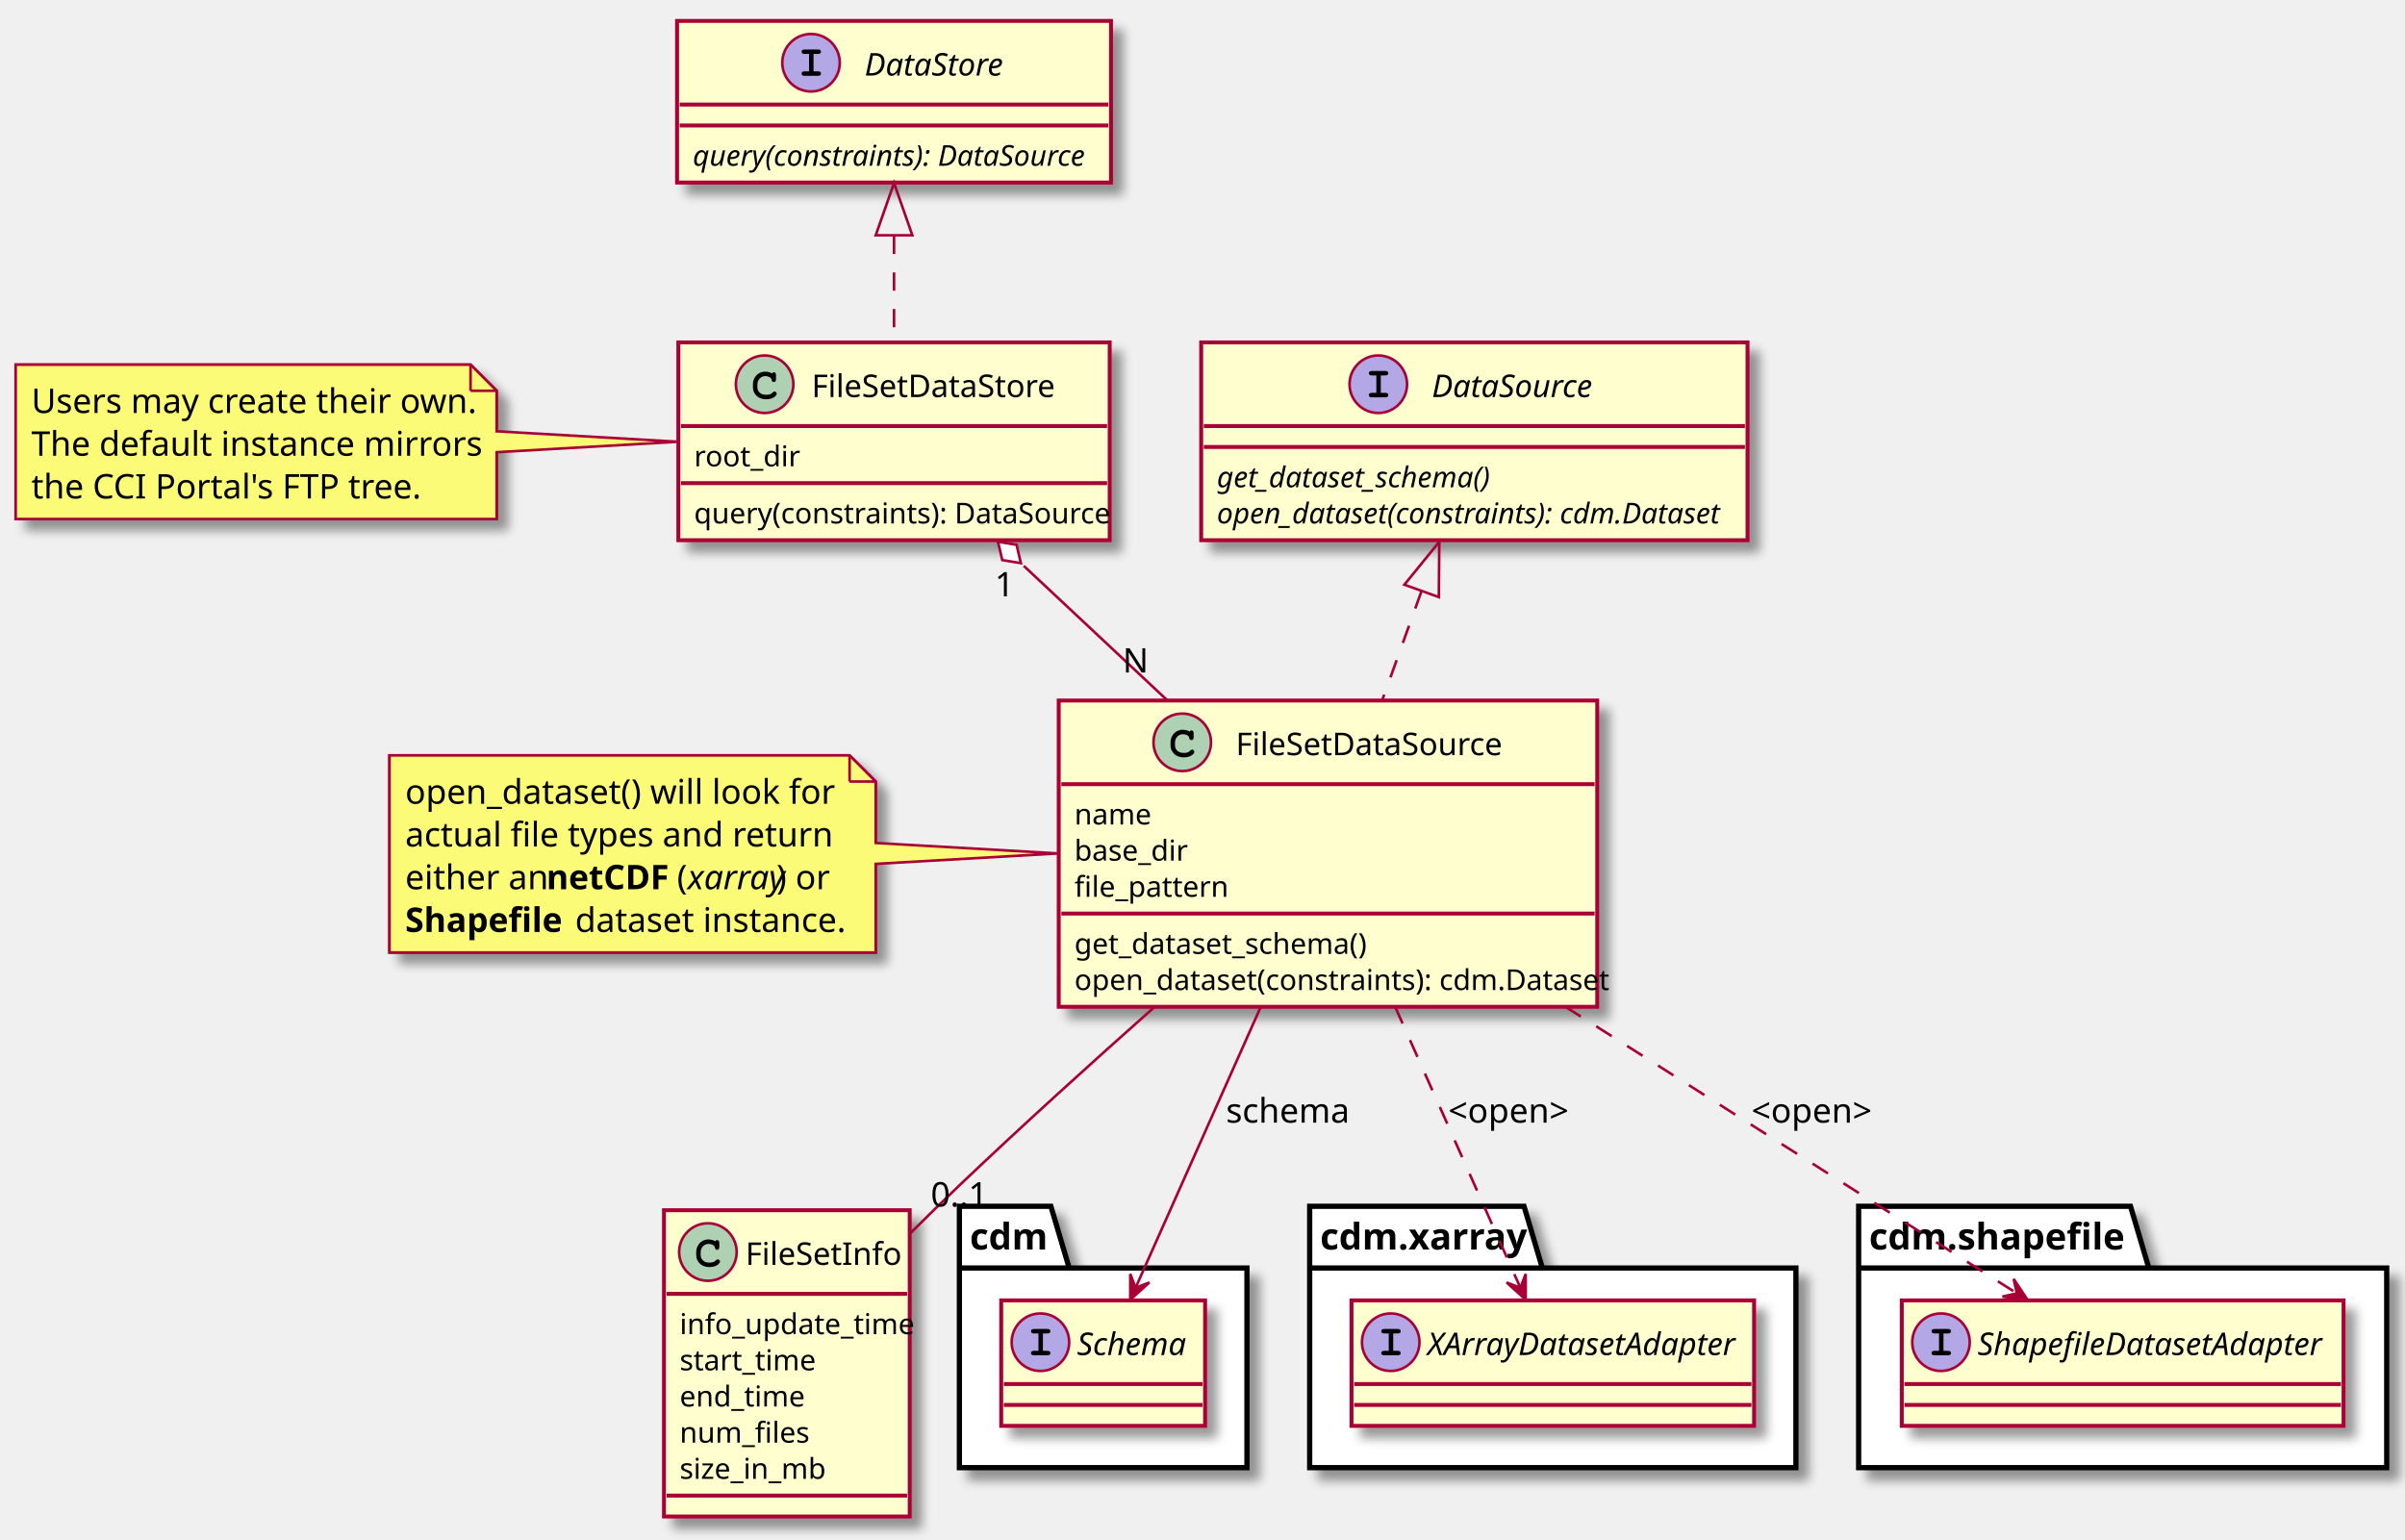
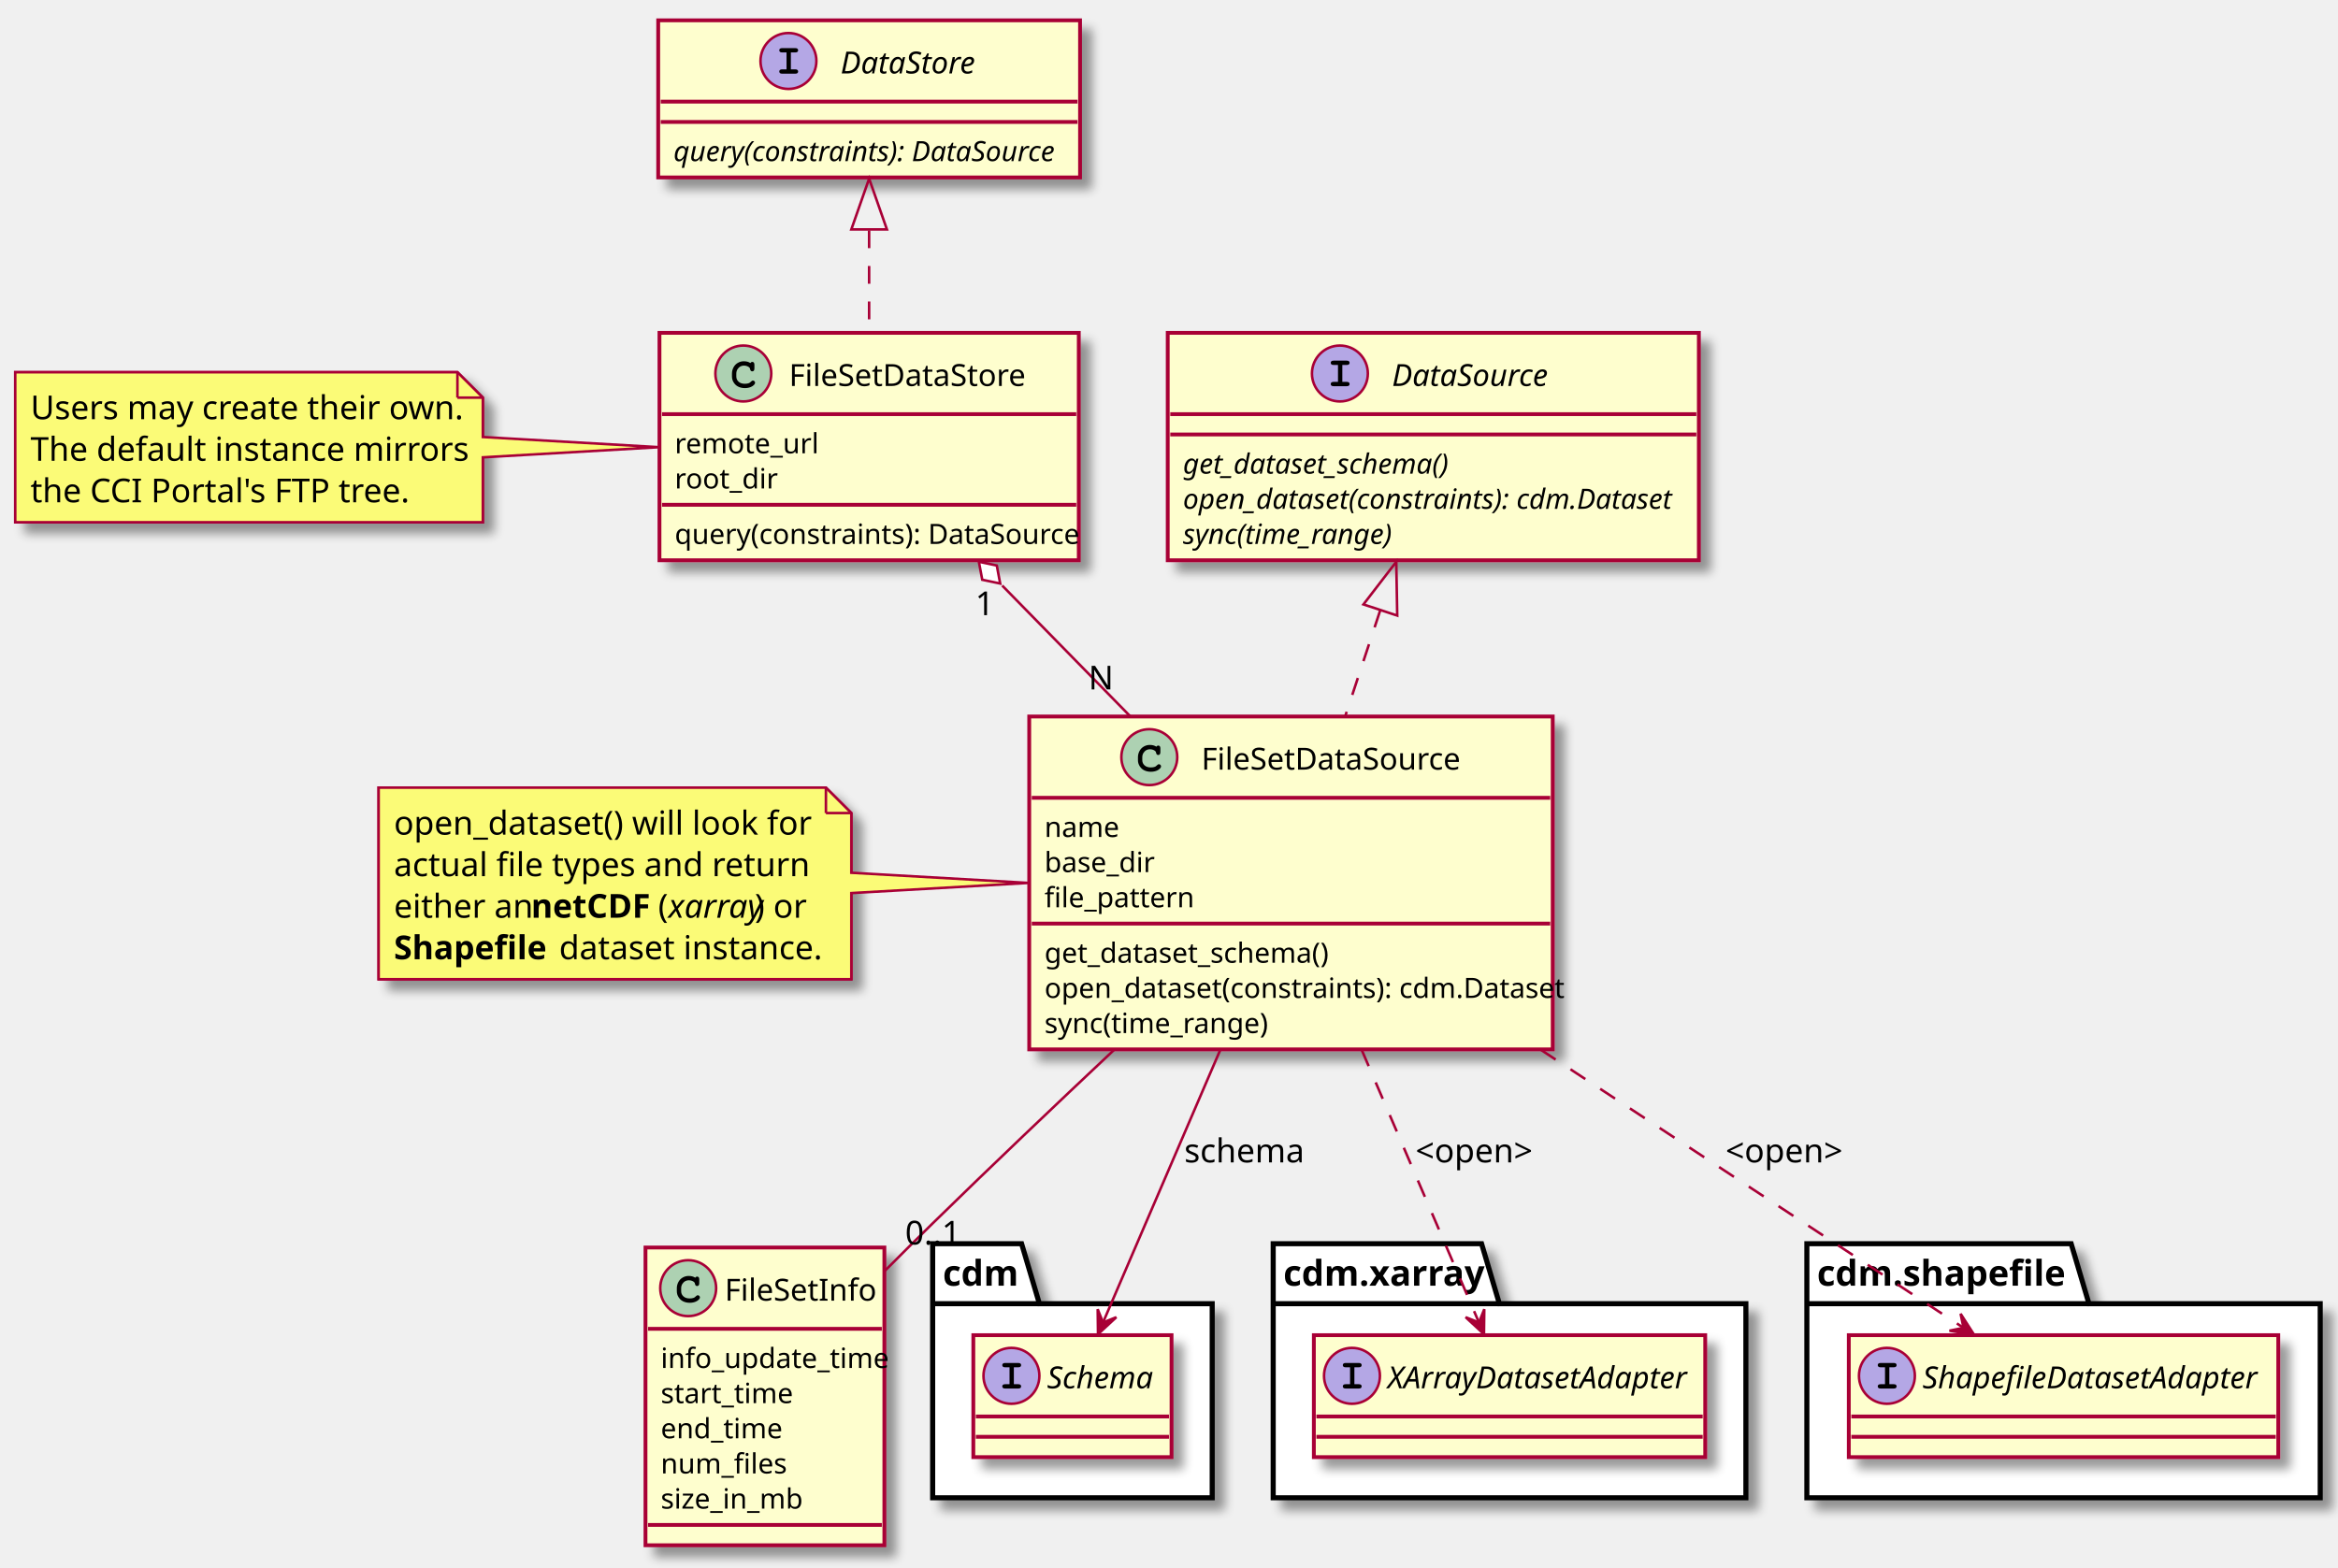
- <svg xmlns="http://www.w3.org/2000/svg" height="589px" style="width:920px;height:589px;" version="1.1" viewBox="0 0 920 589" width="920px">
+ <svg xmlns="http://www.w3.org/2000/svg" height="617px" style="width:920px;height:617px;" version="1.1" viewBox="0 0 920 617" width="920px">
  <defs>
    <filter height="300%" id="f1" width="300%" x="-1" y="-1">
      <feGaussianBlur result="blurOut" stdDeviation="2.0" />
      <feColorMatrix in="blurOut" result="blurOut2" type="matrix" values="0 0 0 0 0 0 0 0 0 0 0 0 0 0 0 0 0 0 .4 0" />
      <feOffset dx="4.0" dy="4.0" in="blurOut2" result="blurOut3" />
      <feBlend in="SourceGraphic" in2="blurOut3" mode="normal" />
    </filter>
  </defs>
  <g>
-     <polygon fill="#FFFFFF" filter="url(#f1)" points="367,461.5,402,461.5,409,485.109,477,485.109,477,561.5,367,561.5,367,461.5" style="stroke: #000000; stroke-width: 2.0;" />
-     <line style="stroke: #000000; stroke-width: 2.0;" x1="367" x2="409" y1="485.109" y2="485.109" />
-     <text fill="#000000" font-family="sans-serif" font-size="14" font-weight="bold" lengthAdjust="spacingAndGlyphs" textLength="29" x="371" y="478.033">cdm</text>
-     <polygon fill="#FFFFFF" filter="url(#f1)" points="501,461.5,583,461.5,590,485.109,687,485.109,687,561.5,501,561.5,501,461.5" style="stroke: #000000; stroke-width: 2.0;" />
-     <line style="stroke: #000000; stroke-width: 2.0;" x1="501" x2="590" y1="485.109" y2="485.109" />
-     <text fill="#000000" font-family="sans-serif" font-size="14" font-weight="bold" lengthAdjust="spacingAndGlyphs" textLength="76" x="505" y="478.033">cdm.xarray</text>
-     <polygon fill="#FFFFFF" filter="url(#f1)" points="711,461.5,815,461.5,822,485.109,913,485.109,913,561.5,711,561.5,711,461.5" style="stroke: #000000; stroke-width: 2.0;" />
-     <line style="stroke: #000000; stroke-width: 2.0;" x1="711" x2="822" y1="485.109" y2="485.109" />
-     <text fill="#000000" font-family="sans-serif" font-size="14" font-weight="bold" lengthAdjust="spacingAndGlyphs" textLength="98" x="715" y="478.033">cdm.shapefile</text>
-     <rect fill="#FEFECE" filter="url(#f1)" height="48" style="stroke: #A80036; stroke-width: 1.5;" width="78" x="383" y="497.5" />
-     <ellipse cx="398" cy="513.5" fill="#B4A7E5" rx="11" ry="11" style="stroke: #A80036; stroke-width: 1.0;" />
-     <path d="M398.953,510.141 L398.953,516.797 L400.672,516.797 Q401.281,516.797 401.547,517.031 Q401.812,517.266 401.812,517.656 Q401.812,518.031 401.547,518.266 Q401.281,518.5 400.672,518.5 L395.531,518.5 Q394.922,518.5 394.656,518.266 Q394.391,518.031 394.391,517.641 Q394.391,517.266 394.656,517.031 Q394.922,516.797 395.531,516.797 L397.25,516.797 L397.25,510.141 L395.531,510.141 Q394.922,510.141 394.656,509.906 Q394.391,509.672 394.391,509.281 Q394.391,508.906 394.656,508.672 Q394.922,508.438 395.531,508.438 L400.672,508.438 Q401.281,508.438 401.547,508.672 Q401.812,508.906 401.812,509.281 Q401.812,509.672 401.547,509.906 Q401.281,510.141 400.672,510.141 L398.953,510.141 Z " />
-     <text fill="#000000" font-family="sans-serif" font-size="12" font-style="italic" lengthAdjust="spacingAndGlyphs" textLength="46" x="412" y="518.41">Schema</text>
-     <line style="stroke: #A80036; stroke-width: 1.5;" x1="384" x2="460" y1="529.5" y2="529.5" />
-     <line style="stroke: #A80036; stroke-width: 1.5;" x1="384" x2="460" y1="537.5" y2="537.5" />
-     <rect fill="#FEFECE" filter="url(#f1)" height="48" style="stroke: #A80036; stroke-width: 1.5;" width="154" x="517" y="497.5" />
-     <ellipse cx="532" cy="513.5" fill="#B4A7E5" rx="11" ry="11" style="stroke: #A80036; stroke-width: 1.0;" />
-     <path d="M532.953,510.141 L532.953,516.797 L534.672,516.797 Q535.281,516.797 535.547,517.031 Q535.812,517.266 535.812,517.656 Q535.812,518.031 535.547,518.266 Q535.281,518.5 534.672,518.5 L529.531,518.5 Q528.922,518.5 528.656,518.266 Q528.391,518.031 528.391,517.641 Q528.391,517.266 528.656,517.031 Q528.922,516.797 529.531,516.797 L531.25,516.797 L531.25,510.141 L529.531,510.141 Q528.922,510.141 528.656,509.906 Q528.391,509.672 528.391,509.281 Q528.391,508.906 528.656,508.672 Q528.922,508.438 529.531,508.438 L534.672,508.438 Q535.281,508.438 535.547,508.672 Q535.812,508.906 535.812,509.281 Q535.812,509.672 535.547,509.906 Q535.281,510.141 534.672,510.141 L532.953,510.141 Z " />
-     <text fill="#000000" font-family="sans-serif" font-size="12" font-style="italic" lengthAdjust="spacingAndGlyphs" textLength="122" x="546" y="518.41">XArrayDatasetAdapter</text>
-     <line style="stroke: #A80036; stroke-width: 1.5;" x1="518" x2="670" y1="529.5" y2="529.5" />
-     <line style="stroke: #A80036; stroke-width: 1.5;" x1="518" x2="670" y1="537.5" y2="537.5" />
-     <rect fill="#FEFECE" filter="url(#f1)" height="48" style="stroke: #A80036; stroke-width: 1.5;" width="169" x="727.5" y="497.5" />
-     <ellipse cx="742.5" cy="513.5" fill="#B4A7E5" rx="11" ry="11" style="stroke: #A80036; stroke-width: 1.0;" />
-     <path d="M743.453,510.141 L743.453,516.797 L745.172,516.797 Q745.781,516.797 746.047,517.031 Q746.312,517.266 746.312,517.656 Q746.312,518.031 746.047,518.266 Q745.781,518.5 745.172,518.5 L740.031,518.5 Q739.422,518.5 739.156,518.266 Q738.891,518.031 738.891,517.641 Q738.891,517.266 739.156,517.031 Q739.422,516.797 740.031,516.797 L741.75,516.797 L741.75,510.141 L740.031,510.141 Q739.422,510.141 739.156,509.906 Q738.891,509.672 738.891,509.281 Q738.891,508.906 739.156,508.672 Q739.422,508.438 740.031,508.438 L745.172,508.438 Q745.781,508.438 746.047,508.672 Q746.312,508.906 746.312,509.281 Q746.312,509.672 746.047,509.906 Q745.781,510.141 745.172,510.141 L743.453,510.141 Z " />
-     <text fill="#000000" font-family="sans-serif" font-size="12" font-style="italic" lengthAdjust="spacingAndGlyphs" textLength="137" x="756.5" y="518.41">ShapefileDatasetAdapter</text>
-     <line style="stroke: #A80036; stroke-width: 1.5;" x1="728.5" x2="895.5" y1="529.5" y2="529.5" />
-     <line style="stroke: #A80036; stroke-width: 1.5;" x1="728.5" x2="895.5" y1="537.5" y2="537.5" />
+     <polygon fill="#FFFFFF" filter="url(#f1)" points="367,489.5,402,489.5,409,513.109,477,513.109,477,589.5,367,589.5,367,489.5" style="stroke: #000000; stroke-width: 2.0;" />
+     <line style="stroke: #000000; stroke-width: 2.0;" x1="367" x2="409" y1="513.109" y2="513.109" />
+     <text fill="#000000" font-family="sans-serif" font-size="14" font-weight="bold" lengthAdjust="spacingAndGlyphs" textLength="29" x="371" y="506.033">cdm</text>
+     <polygon fill="#FFFFFF" filter="url(#f1)" points="501,489.5,583,489.5,590,513.109,687,513.109,687,589.5,501,589.5,501,489.5" style="stroke: #000000; stroke-width: 2.0;" />
+     <line style="stroke: #000000; stroke-width: 2.0;" x1="501" x2="590" y1="513.109" y2="513.109" />
+     <text fill="#000000" font-family="sans-serif" font-size="14" font-weight="bold" lengthAdjust="spacingAndGlyphs" textLength="76" x="505" y="506.033">cdm.xarray</text>
+     <polygon fill="#FFFFFF" filter="url(#f1)" points="711,489.5,815,489.5,822,513.109,913,513.109,913,589.5,711,589.5,711,489.5" style="stroke: #000000; stroke-width: 2.0;" />
+     <line style="stroke: #000000; stroke-width: 2.0;" x1="711" x2="822" y1="513.109" y2="513.109" />
+     <text fill="#000000" font-family="sans-serif" font-size="14" font-weight="bold" lengthAdjust="spacingAndGlyphs" textLength="98" x="715" y="506.033">cdm.shapefile</text>
+     <rect fill="#FEFECE" filter="url(#f1)" height="48" style="stroke: #A80036; stroke-width: 1.5;" width="78" x="383" y="525.5" />
+     <ellipse cx="398" cy="541.5" fill="#B4A7E5" rx="11" ry="11" style="stroke: #A80036; stroke-width: 1.0;" />
+     <path d="M398.953,538.141 L398.953,544.797 L400.672,544.797 Q401.281,544.797 401.547,545.031 Q401.812,545.266 401.812,545.656 Q401.812,546.031 401.547,546.266 Q401.281,546.5 400.672,546.5 L395.531,546.5 Q394.922,546.5 394.656,546.266 Q394.391,546.031 394.391,545.641 Q394.391,545.266 394.656,545.031 Q394.922,544.797 395.531,544.797 L397.25,544.797 L397.25,538.141 L395.531,538.141 Q394.922,538.141 394.656,537.906 Q394.391,537.672 394.391,537.281 Q394.391,536.906 394.656,536.672 Q394.922,536.438 395.531,536.438 L400.672,536.438 Q401.281,536.438 401.547,536.672 Q401.812,536.906 401.812,537.281 Q401.812,537.672 401.547,537.906 Q401.281,538.141 400.672,538.141 L398.953,538.141 Z " />
+     <text fill="#000000" font-family="sans-serif" font-size="12" font-style="italic" lengthAdjust="spacingAndGlyphs" textLength="46" x="412" y="546.41">Schema</text>
+     <line style="stroke: #A80036; stroke-width: 1.5;" x1="384" x2="460" y1="557.5" y2="557.5" />
+     <line style="stroke: #A80036; stroke-width: 1.5;" x1="384" x2="460" y1="565.5" y2="565.5" />
+     <rect fill="#FEFECE" filter="url(#f1)" height="48" style="stroke: #A80036; stroke-width: 1.5;" width="154" x="517" y="525.5" />
+     <ellipse cx="532" cy="541.5" fill="#B4A7E5" rx="11" ry="11" style="stroke: #A80036; stroke-width: 1.0;" />
+     <path d="M532.953,538.141 L532.953,544.797 L534.672,544.797 Q535.281,544.797 535.547,545.031 Q535.812,545.266 535.812,545.656 Q535.812,546.031 535.547,546.266 Q535.281,546.5 534.672,546.5 L529.531,546.5 Q528.922,546.5 528.656,546.266 Q528.391,546.031 528.391,545.641 Q528.391,545.266 528.656,545.031 Q528.922,544.797 529.531,544.797 L531.25,544.797 L531.25,538.141 L529.531,538.141 Q528.922,538.141 528.656,537.906 Q528.391,537.672 528.391,537.281 Q528.391,536.906 528.656,536.672 Q528.922,536.438 529.531,536.438 L534.672,536.438 Q535.281,536.438 535.547,536.672 Q535.812,536.906 535.812,537.281 Q535.812,537.672 535.547,537.906 Q535.281,538.141 534.672,538.141 L532.953,538.141 Z " />
+     <text fill="#000000" font-family="sans-serif" font-size="12" font-style="italic" lengthAdjust="spacingAndGlyphs" textLength="122" x="546" y="546.41">XArrayDatasetAdapter</text>
+     <line style="stroke: #A80036; stroke-width: 1.5;" x1="518" x2="670" y1="557.5" y2="557.5" />
+     <line style="stroke: #A80036; stroke-width: 1.5;" x1="518" x2="670" y1="565.5" y2="565.5" />
+     <rect fill="#FEFECE" filter="url(#f1)" height="48" style="stroke: #A80036; stroke-width: 1.5;" width="169" x="727.5" y="525.5" />
+     <ellipse cx="742.5" cy="541.5" fill="#B4A7E5" rx="11" ry="11" style="stroke: #A80036; stroke-width: 1.0;" />
+     <path d="M743.453,538.141 L743.453,544.797 L745.172,544.797 Q745.781,544.797 746.047,545.031 Q746.312,545.266 746.312,545.656 Q746.312,546.031 746.047,546.266 Q745.781,546.5 745.172,546.5 L740.031,546.5 Q739.422,546.5 739.156,546.266 Q738.891,546.031 738.891,545.641 Q738.891,545.266 739.156,545.031 Q739.422,544.797 740.031,544.797 L741.75,544.797 L741.75,538.141 L740.031,538.141 Q739.422,538.141 739.156,537.906 Q738.891,537.672 738.891,537.281 Q738.891,536.906 739.156,536.672 Q739.422,536.438 740.031,536.438 L745.172,536.438 Q745.781,536.438 746.047,536.672 Q746.312,536.906 746.312,537.281 Q746.312,537.672 746.047,537.906 Q745.781,538.141 745.172,538.141 L743.453,538.141 Z " />
+     <text fill="#000000" font-family="sans-serif" font-size="12" font-style="italic" lengthAdjust="spacingAndGlyphs" textLength="137" x="756.5" y="546.41">ShapefileDatasetAdapter</text>
+     <line style="stroke: #A80036; stroke-width: 1.5;" x1="728.5" x2="895.5" y1="557.5" y2="557.5" />
+     <line style="stroke: #A80036; stroke-width: 1.5;" x1="728.5" x2="895.5" y1="565.5" y2="565.5" />
    <rect fill="#FEFECE" filter="url(#f1)" height="61.836" style="stroke: #A80036; stroke-width: 1.5;" width="166" x="259" y="8" />
    <ellipse cx="310.25" cy="24" fill="#B4A7E5" rx="11" ry="11" style="stroke: #A80036; stroke-width: 1.0;" />
    <path d="M311.203,20.641 L311.203,27.297 L312.922,27.297 Q313.531,27.297 313.797,27.531 Q314.062,27.766 314.062,28.156 Q314.062,28.531 313.797,28.766 Q313.531,29 312.922,29 L307.781,29 Q307.172,29 306.906,28.766 Q306.641,28.531 306.641,28.141 Q306.641,27.766 306.906,27.531 Q307.172,27.297 307.781,27.297 L309.5,27.297 L309.5,20.641 L307.781,20.641 Q307.172,20.641 306.906,20.406 Q306.641,20.172 306.641,19.781 Q306.641,19.406 306.906,19.172 Q307.172,18.938 307.781,18.938 L312.922,18.938 Q313.531,18.938 313.797,19.172 Q314.062,19.406 314.062,19.781 Q314.062,20.172 313.797,20.406 Q313.531,20.641 312.922,20.641 L311.203,20.641 Z " />
    <text fill="#000000" font-family="sans-serif" font-size="12" font-style="italic" lengthAdjust="spacingAndGlyphs" textLength="55" x="330.75" y="28.91">DataStore</text>
    <line style="stroke: #A80036; stroke-width: 1.5;" x1="260" x2="424" y1="40" y2="40" />
    <line style="stroke: #A80036; stroke-width: 1.5;" x1="260" x2="424" y1="48" y2="48" />
    <text fill="#000000" font-family="sans-serif" font-size="11" font-style="italic" lengthAdjust="spacingAndGlyphs" textLength="154" x="265" y="63.419">query(constraints): DataSource</text>
-     <rect fill="#FEFECE" filter="url(#f1)" height="75.672" style="stroke: #A80036; stroke-width: 1.5;" width="209" x="459.5" y="131" />
+     <rect fill="#FEFECE" filter="url(#f1)" height="89.508" style="stroke: #A80036; stroke-width: 1.5;" width="209" x="459.5" y="131" />
    <ellipse cx="527.25" cy="147" fill="#B4A7E5" rx="11" ry="11" style="stroke: #A80036; stroke-width: 1.0;" />
    <path d="M528.203,143.641 L528.203,150.297 L529.922,150.297 Q530.531,150.297 530.797,150.531 Q531.062,150.766 531.062,151.156 Q531.062,151.531 530.797,151.766 Q530.531,152 529.922,152 L524.781,152 Q524.172,152 523.906,151.766 Q523.641,151.531 523.641,151.141 Q523.641,150.766 523.906,150.531 Q524.172,150.297 524.781,150.297 L526.5,150.297 L526.5,143.641 L524.781,143.641 Q524.172,143.641 523.906,143.406 Q523.641,143.172 523.641,142.781 Q523.641,142.406 523.906,142.172 Q524.172,141.938 524.781,141.938 L529.922,141.938 Q530.531,141.938 530.797,142.172 Q531.062,142.406 531.062,142.781 Q531.062,143.172 530.797,143.406 Q530.531,143.641 529.922,143.641 L528.203,143.641 Z " />
    <text fill="#000000" font-family="sans-serif" font-size="12" font-style="italic" lengthAdjust="spacingAndGlyphs" textLength="65" x="547.75" y="151.91">DataSource</text>
    <line style="stroke: #A80036; stroke-width: 1.5;" x1="460.5" x2="667.5" y1="163" y2="163" />
    <line style="stroke: #A80036; stroke-width: 1.5;" x1="460.5" x2="667.5" y1="171" y2="171" />
    <text fill="#000000" font-family="sans-serif" font-size="11" font-style="italic" lengthAdjust="spacingAndGlyphs" textLength="110" x="465.5" y="186.419">get_dataset_schema()</text>
    <text fill="#000000" font-family="sans-serif" font-size="11" font-style="italic" lengthAdjust="spacingAndGlyphs" textLength="197" x="465.5" y="200.255">open_dataset(constraints): cdm.Dataset</text>
-     <rect fill="#FEFECE" filter="url(#f1)" height="75.672" style="stroke: #A80036; stroke-width: 1.5;" width="165" x="259.5" y="131" />
+     <text fill="#000000" font-family="sans-serif" font-size="11" font-style="italic" lengthAdjust="spacingAndGlyphs" textLength="86" x="465.5" y="214.091">sync(time_range)</text>
+     <rect fill="#FEFECE" filter="url(#f1)" height="89.508" style="stroke: #A80036; stroke-width: 1.5;" width="165" x="259.5" y="131" />
    <ellipse cx="292.5" cy="147" fill="#ADD1B2" rx="11" ry="11" style="stroke: #A80036; stroke-width: 1.0;" />
    <path d="M295.266,142.875 Q295.422,142.656 295.609,142.547 Q295.797,142.438 296.016,142.438 Q296.391,142.438 296.625,142.695 Q296.859,142.953 296.859,143.562 L296.859,145.016 Q296.859,145.625 296.625,145.891 Q296.391,146.156 296.016,146.156 Q295.672,146.156 295.469,145.953 Q295.266,145.766 295.156,145.25 Q295.109,144.891 294.922,144.703 Q294.594,144.328 293.984,144.109 Q293.375,143.891 292.75,143.891 Q291.984,143.891 291.352,144.219 Q290.719,144.547 290.227,145.297 Q289.734,146.047 289.734,147.078 L289.734,148.172 Q289.734,149.406 290.625,150.227 Q291.516,151.047 293.109,151.047 Q294.047,151.047 294.703,150.797 Q295.094,150.641 295.516,150.203 Q295.781,149.938 295.93,149.859 Q296.078,149.781 296.281,149.781 Q296.609,149.781 296.867,150.039 Q297.125,150.297 297.125,150.641 Q297.125,150.984 296.781,151.391 Q296.281,151.969 295.484,152.297 Q294.406,152.75 293.109,152.75 Q291.594,152.75 290.391,152.125 Q289.406,151.625 288.719,150.555 Q288.031,149.484 288.031,148.203 L288.031,147.047 Q288.031,145.719 288.648,144.57 Q289.266,143.422 290.359,142.805 Q291.453,142.188 292.688,142.188 Q293.422,142.188 294.07,142.352 Q294.719,142.516 295.266,142.875 Z " />
    <text fill="#000000" font-family="sans-serif" font-size="12" lengthAdjust="spacingAndGlyphs" textLength="93" x="310.5" y="151.91">FileSetDataStore</text>
    <line style="stroke: #A80036; stroke-width: 1.5;" x1="260.5" x2="423.5" y1="163" y2="163" />
-     <text fill="#000000" font-family="sans-serif" font-size="11" lengthAdjust="spacingAndGlyphs" textLength="37" x="265.5" y="178.419">root_dir</text>
-     <line style="stroke: #A80036; stroke-width: 1.5;" x1="260.5" x2="423.5" y1="184.836" y2="184.836" />
-     <text fill="#000000" font-family="sans-serif" font-size="11" lengthAdjust="spacingAndGlyphs" textLength="153" x="265.5" y="200.255">query(constraints): DataSource</text>
-     <rect fill="#FEFECE" filter="url(#f1)" height="117.18" style="stroke: #A80036; stroke-width: 1.5;" width="206" x="405" y="268" />
-     <ellipse cx="452.25" cy="284" fill="#ADD1B2" rx="11" ry="11" style="stroke: #A80036; stroke-width: 1.0;" />
-     <path d="M455.016,279.875 Q455.172,279.656 455.359,279.547 Q455.547,279.438 455.766,279.438 Q456.141,279.438 456.375,279.695 Q456.609,279.953 456.609,280.562 L456.609,282.016 Q456.609,282.625 456.375,282.891 Q456.141,283.156 455.766,283.156 Q455.422,283.156 455.219,282.953 Q455.016,282.766 454.906,282.25 Q454.859,281.891 454.672,281.703 Q454.344,281.328 453.734,281.109 Q453.125,280.891 452.5,280.891 Q451.734,280.891 451.102,281.219 Q450.469,281.547 449.977,282.297 Q449.484,283.047 449.484,284.078 L449.484,285.172 Q449.484,286.406 450.375,287.227 Q451.266,288.047 452.859,288.047 Q453.797,288.047 454.453,287.797 Q454.844,287.641 455.266,287.203 Q455.531,286.938 455.68,286.859 Q455.828,286.781 456.031,286.781 Q456.359,286.781 456.617,287.039 Q456.875,287.297 456.875,287.641 Q456.875,287.984 456.531,288.391 Q456.031,288.969 455.234,289.297 Q454.156,289.75 452.859,289.75 Q451.344,289.75 450.141,289.125 Q449.156,288.625 448.469,287.555 Q447.781,286.484 447.781,285.203 L447.781,284.047 Q447.781,282.719 448.398,281.57 Q449.016,280.422 450.109,279.805 Q451.203,279.188 452.438,279.188 Q453.172,279.188 453.82,279.352 Q454.469,279.516 455.016,279.875 Z " />
-     <text fill="#000000" font-family="sans-serif" font-size="12" lengthAdjust="spacingAndGlyphs" textLength="103" x="472.75" y="288.91">FileSetDataSource</text>
-     <line style="stroke: #A80036; stroke-width: 1.5;" x1="406" x2="610" y1="300" y2="300" />
-     <text fill="#000000" font-family="sans-serif" font-size="11" lengthAdjust="spacingAndGlyphs" textLength="26" x="411" y="315.419">name</text>
-     <text fill="#000000" font-family="sans-serif" font-size="11" lengthAdjust="spacingAndGlyphs" textLength="42" x="411" y="329.255">base_dir</text>
-     <text fill="#000000" font-family="sans-serif" font-size="11" lengthAdjust="spacingAndGlyphs" textLength="54" x="411" y="343.091">file_pattern</text>
-     <line style="stroke: #A80036; stroke-width: 1.5;" x1="406" x2="610" y1="349.508" y2="349.508" />
-     <text fill="#000000" font-family="sans-serif" font-size="11" lengthAdjust="spacingAndGlyphs" textLength="109" x="411" y="364.927">get_dataset_schema()</text>
-     <text fill="#000000" font-family="sans-serif" font-size="11" lengthAdjust="spacingAndGlyphs" textLength="194" x="411" y="378.763">open_dataset(constraints): cdm.Dataset</text>
-     <rect fill="#FEFECE" filter="url(#f1)" height="117.18" style="stroke: #A80036; stroke-width: 1.5;" width="94" x="254" y="463" />
-     <ellipse cx="270.8" cy="479" fill="#ADD1B2" rx="11" ry="11" style="stroke: #A80036; stroke-width: 1.0;" />
-     <path d="M273.566,474.875 Q273.722,474.656 273.909,474.547 Q274.097,474.438 274.316,474.438 Q274.691,474.438 274.925,474.695 Q275.159,474.953 275.159,475.562 L275.159,477.016 Q275.159,477.625 274.925,477.891 Q274.691,478.156 274.316,478.156 Q273.972,478.156 273.769,477.953 Q273.566,477.766 273.456,477.25 Q273.409,476.891 273.222,476.703 Q272.894,476.328 272.284,476.109 Q271.675,475.891 271.05,475.891 Q270.284,475.891 269.652,476.219 Q269.019,476.547 268.527,477.297 Q268.034,478.047 268.034,479.078 L268.034,480.172 Q268.034,481.406 268.925,482.227 Q269.816,483.047 271.409,483.047 Q272.347,483.047 273.003,482.797 Q273.394,482.641 273.816,482.203 Q274.081,481.938 274.23,481.859 Q274.378,481.781 274.581,481.781 Q274.909,481.781 275.167,482.039 Q275.425,482.297 275.425,482.641 Q275.425,482.984 275.081,483.391 Q274.581,483.969 273.784,484.297 Q272.706,484.75 271.409,484.75 Q269.894,484.75 268.691,484.125 Q267.706,483.625 267.019,482.555 Q266.331,481.484 266.331,480.203 L266.331,479.047 Q266.331,477.719 266.948,476.57 Q267.566,475.422 268.659,474.805 Q269.753,474.188 270.988,474.188 Q271.722,474.188 272.37,474.352 Q273.019,474.516 273.566,474.875 Z " />
-     <text fill="#000000" font-family="sans-serif" font-size="12" lengthAdjust="spacingAndGlyphs" textLength="58" x="285.2" y="483.91">FileSetInfo</text>
-     <line style="stroke: #A80036; stroke-width: 1.5;" x1="255" x2="347" y1="495" y2="495" />
-     <text fill="#000000" font-family="sans-serif" font-size="11" lengthAdjust="spacingAndGlyphs" textLength="82" x="260" y="510.419">info_update_time</text>
-     <text fill="#000000" font-family="sans-serif" font-size="11" lengthAdjust="spacingAndGlyphs" textLength="47" x="260" y="524.255">start_time</text>
-     <text fill="#000000" font-family="sans-serif" font-size="11" lengthAdjust="spacingAndGlyphs" textLength="43" x="260" y="538.091">end_time</text>
-     <text fill="#000000" font-family="sans-serif" font-size="11" lengthAdjust="spacingAndGlyphs" textLength="46" x="260" y="551.927">num_files</text>
-     <text fill="#000000" font-family="sans-serif" font-size="11" lengthAdjust="spacingAndGlyphs" textLength="54" x="260" y="565.763">size_in_mb</text>
-     <line style="stroke: #A80036; stroke-width: 1.5;" x1="255" x2="347" y1="572.18" y2="572.18" />
-     <polygon fill="#FBFB77" filter="url(#f1)" points="6,139.5,6,198.555,190,198.555,190,149.5,180,139.5,6,139.5" style="stroke: #A80036; stroke-width: 1.0;" />
-     <polygon fill="#FBFB77" points="6,139.5,6,198.555,190,198.555,190,173,259.419,169,190,165,190,149.5,180,139.5,6,139.5" style="stroke: #A80036; stroke-width: 1.0;" />
-     <line style="stroke: #A80036; stroke-width: 1.0;" x1="180" x2="180" y1="139.5" y2="149.5" />
-     <line style="stroke: #A80036; stroke-width: 1.0;" x1="190" x2="180" y1="149.5" y2="149.5" />
-     <text fill="#000000" font-family="sans-serif" font-size="13" lengthAdjust="spacingAndGlyphs" textLength="163" x="12" y="157.995">Users may create their own.</text>
-     <text fill="#000000" font-family="sans-serif" font-size="13" lengthAdjust="spacingAndGlyphs" textLength="160" x="12" y="174.347">The default instance mirrors</text>
-     <text fill="#000000" font-family="sans-serif" font-size="13" lengthAdjust="spacingAndGlyphs" textLength="148" x="12" y="190.698">the CCI Portal's FTP tree.</text>
-     <polygon fill="#FBFB77" filter="url(#f1)" points="149,289,149,364.406,335,364.406,335,299,325,289,149,289" style="stroke: #A80036; stroke-width: 1.0;" />
-     <polygon fill="#FBFB77" points="149,289,149,364.406,335,364.406,335,330.5,404.758,326.5,335,322.5,335,299,325,289,149,289" style="stroke: #A80036; stroke-width: 1.0;" />
-     <line style="stroke: #A80036; stroke-width: 1.0;" x1="325" x2="325" y1="289" y2="299" />
-     <line style="stroke: #A80036; stroke-width: 1.0;" x1="335" x2="325" y1="299" y2="299" />
-     <text fill="#000000" font-family="sans-serif" font-size="13" lengthAdjust="spacingAndGlyphs" textLength="154" x="155" y="307.495">open_dataset() will look for</text>
-     <text fill="#000000" font-family="sans-serif" font-size="13" lengthAdjust="spacingAndGlyphs" textLength="153" x="155" y="323.847">actual file types and return</text>
-     <text fill="#000000" font-family="sans-serif" font-size="13" lengthAdjust="spacingAndGlyphs" textLength="50" x="155" y="340.198">either an</text>
-     <text fill="#000000" font-family="sans-serif" font-size="13" font-weight="bold" lengthAdjust="spacingAndGlyphs" textLength="46" x="209" y="340.198">netCDF</text>
-     <text fill="#000000" font-family="sans-serif" font-size="13" lengthAdjust="spacingAndGlyphs" textLength="4" x="259" y="340.198">(</text>
-     <text fill="#000000" font-family="sans-serif" font-size="13" font-style="italic" lengthAdjust="spacingAndGlyphs" textLength="34" x="263" y="340.198">xarray</text>
-     <text fill="#000000" font-family="sans-serif" font-size="13" lengthAdjust="spacingAndGlyphs" textLength="19" x="297" y="340.198">) or</text>
-     <text fill="#000000" font-family="sans-serif" font-size="13" font-weight="bold" lengthAdjust="spacingAndGlyphs" textLength="61" x="155" y="356.55">Shapefile</text>
-     <text fill="#000000" font-family="sans-serif" font-size="13" lengthAdjust="spacingAndGlyphs" textLength="100" x="220" y="356.55">dataset instance.</text>
-     <path d="M342,90.211 C342,103.756 342,118.166 342,130.855 " fill="none" style="stroke: #A80036; stroke-width: 1.0; stroke-dasharray: 7.0,7.0;" />
-     <polygon fill="none" points="335,90.01,342,70.01,349,90.01,335,90.01" style="stroke: #A80036; stroke-width: 1.0;" />
-     <path d="M543.754,226.218 C538.872,239.776 533.647,254.283 528.742,267.903 " fill="none" style="stroke: #A80036; stroke-width: 1.0; stroke-dasharray: 7.0,7.0;" />
-     <polygon fill="none" points="537.224,223.691,550.587,207.246,550.396,228.435,537.224,223.691" style="stroke: #A80036; stroke-width: 1.0;" />
-     <path d="M482.314,385.145 C466.499,420.635 446.934,464.543 434.459,492.541 " fill="none" style="stroke: #A80036; stroke-width: 1.0;" />
-     <polygon fill="#A80036" points="432.367,497.235,439.684,490.643,434.402,492.668,432.377,487.387,432.367,497.235" style="stroke: #A80036; stroke-width: 1.0;" />
-     <text fill="#000000" font-family="sans-serif" font-size="13" lengthAdjust="spacingAndGlyphs" textLength="46" x="469" y="429.495">schema</text>
-     <path d="M533.686,385.145 C549.501,420.635 569.066,464.543 581.541,492.541 " fill="none" style="stroke: #A80036; stroke-width: 1.0; stroke-dasharray: 7.0,7.0;" />
-     <polygon fill="#A80036" points="583.633,497.235,583.624,487.387,581.598,492.668,576.316,490.643,583.633,497.235" style="stroke: #A80036; stroke-width: 1.0;" />
-     <text fill="#000000" font-family="sans-serif" font-size="13" lengthAdjust="spacingAndGlyphs" textLength="44" x="554" y="429.495">&lt;open&gt;</text>
-     <path d="M598.798,385.145 C656.14,421.549 727.431,466.81 771.317,494.672 " fill="none" style="stroke: #A80036; stroke-width: 1.0; stroke-dasharray: 7.0,7.0;" />
-     <polygon fill="#A80036" points="775.74,497.48,770.286,489.279,771.519,494.8,765.998,496.033,775.74,497.48" style="stroke: #A80036; stroke-width: 1.0;" />
-     <text fill="#000000" font-family="sans-serif" font-size="13" lengthAdjust="spacingAndGlyphs" textLength="44" x="670" y="429.495">&lt;open&gt;</text>
-     <path d="M391.621,216.482 C408.869,232.639 428.424,250.957 446.514,267.903 " fill="none" style="stroke: #A80036; stroke-width: 1.0;" />
-     <polygon fill="#FFFFFF" points="381.761,207.246,383.405,214.267,390.519,215.45,388.875,208.429,381.761,207.246" style="stroke: #A80036; stroke-width: 1.0;" />
-     <text fill="#000000" font-family="sans-serif" font-size="13" lengthAdjust="spacingAndGlyphs" textLength="7" x="380.54" y="228.166">1</text>
-     <text fill="#000000" font-family="sans-serif" font-size="13" lengthAdjust="spacingAndGlyphs" textLength="9" x="429.472" y="257.292">N</text>
-     <path d="M441.573,385.302 C417.753,406.436 390.89,430.744 367,453.5 C360.852,459.356 354.479,465.597 348.225,471.826 " fill="none" style="stroke: #A80036; stroke-width: 1.0;" />
-     <text fill="#000000" font-family="sans-serif" font-size="13" lengthAdjust="spacingAndGlyphs" textLength="22" x="356.049" y="461.583">0..1</text>
+     <text fill="#000000" font-family="sans-serif" font-size="11" lengthAdjust="spacingAndGlyphs" textLength="51" x="265.5" y="178.419">remote_url</text>
+     <text fill="#000000" font-family="sans-serif" font-size="11" lengthAdjust="spacingAndGlyphs" textLength="37" x="265.5" y="192.255">root_dir</text>
+     <line style="stroke: #A80036; stroke-width: 1.5;" x1="260.5" x2="423.5" y1="198.672" y2="198.672" />
+     <text fill="#000000" font-family="sans-serif" font-size="11" lengthAdjust="spacingAndGlyphs" textLength="153" x="265.5" y="214.091">query(constraints): DataSource</text>
+     <rect fill="#FEFECE" filter="url(#f1)" height="131.016" style="stroke: #A80036; stroke-width: 1.5;" width="206" x="405" y="282" />
+     <ellipse cx="452.25" cy="298" fill="#ADD1B2" rx="11" ry="11" style="stroke: #A80036; stroke-width: 1.0;" />
+     <path d="M455.016,293.875 Q455.172,293.656 455.359,293.547 Q455.547,293.438 455.766,293.438 Q456.141,293.438 456.375,293.695 Q456.609,293.953 456.609,294.562 L456.609,296.016 Q456.609,296.625 456.375,296.891 Q456.141,297.156 455.766,297.156 Q455.422,297.156 455.219,296.953 Q455.016,296.766 454.906,296.25 Q454.859,295.891 454.672,295.703 Q454.344,295.328 453.734,295.109 Q453.125,294.891 452.5,294.891 Q451.734,294.891 451.102,295.219 Q450.469,295.547 449.977,296.297 Q449.484,297.047 449.484,298.078 L449.484,299.172 Q449.484,300.406 450.375,301.227 Q451.266,302.047 452.859,302.047 Q453.797,302.047 454.453,301.797 Q454.844,301.641 455.266,301.203 Q455.531,300.938 455.68,300.859 Q455.828,300.781 456.031,300.781 Q456.359,300.781 456.617,301.039 Q456.875,301.297 456.875,301.641 Q456.875,301.984 456.531,302.391 Q456.031,302.969 455.234,303.297 Q454.156,303.75 452.859,303.75 Q451.344,303.75 450.141,303.125 Q449.156,302.625 448.469,301.555 Q447.781,300.484 447.781,299.203 L447.781,298.047 Q447.781,296.719 448.398,295.57 Q449.016,294.422 450.109,293.805 Q451.203,293.188 452.438,293.188 Q453.172,293.188 453.82,293.352 Q454.469,293.516 455.016,293.875 Z " />
+     <text fill="#000000" font-family="sans-serif" font-size="12" lengthAdjust="spacingAndGlyphs" textLength="103" x="472.75" y="302.91">FileSetDataSource</text>
+     <line style="stroke: #A80036; stroke-width: 1.5;" x1="406" x2="610" y1="314" y2="314" />
+     <text fill="#000000" font-family="sans-serif" font-size="11" lengthAdjust="spacingAndGlyphs" textLength="26" x="411" y="329.419">name</text>
+     <text fill="#000000" font-family="sans-serif" font-size="11" lengthAdjust="spacingAndGlyphs" textLength="42" x="411" y="343.255">base_dir</text>
+     <text fill="#000000" font-family="sans-serif" font-size="11" lengthAdjust="spacingAndGlyphs" textLength="54" x="411" y="357.091">file_pattern</text>
+     <line style="stroke: #A80036; stroke-width: 1.5;" x1="406" x2="610" y1="363.508" y2="363.508" />
+     <text fill="#000000" font-family="sans-serif" font-size="11" lengthAdjust="spacingAndGlyphs" textLength="109" x="411" y="378.927">get_dataset_schema()</text>
+     <text fill="#000000" font-family="sans-serif" font-size="11" lengthAdjust="spacingAndGlyphs" textLength="194" x="411" y="392.763">open_dataset(constraints): cdm.Dataset</text>
+     <text fill="#000000" font-family="sans-serif" font-size="11" lengthAdjust="spacingAndGlyphs" textLength="85" x="411" y="406.599">sync(time_range)</text>
+     <rect fill="#FEFECE" filter="url(#f1)" height="117.18" style="stroke: #A80036; stroke-width: 1.5;" width="94" x="254" y="491" />
+     <ellipse cx="270.8" cy="507" fill="#ADD1B2" rx="11" ry="11" style="stroke: #A80036; stroke-width: 1.0;" />
+     <path d="M273.566,502.875 Q273.722,502.656 273.909,502.547 Q274.097,502.438 274.316,502.438 Q274.691,502.438 274.925,502.695 Q275.159,502.953 275.159,503.562 L275.159,505.016 Q275.159,505.625 274.925,505.891 Q274.691,506.156 274.316,506.156 Q273.972,506.156 273.769,505.953 Q273.566,505.766 273.456,505.25 Q273.409,504.891 273.222,504.703 Q272.894,504.328 272.284,504.109 Q271.675,503.891 271.05,503.891 Q270.284,503.891 269.652,504.219 Q269.019,504.547 268.527,505.297 Q268.034,506.047 268.034,507.078 L268.034,508.172 Q268.034,509.406 268.925,510.227 Q269.816,511.047 271.409,511.047 Q272.347,511.047 273.003,510.797 Q273.394,510.641 273.816,510.203 Q274.081,509.938 274.23,509.859 Q274.378,509.781 274.581,509.781 Q274.909,509.781 275.167,510.039 Q275.425,510.297 275.425,510.641 Q275.425,510.984 275.081,511.391 Q274.581,511.969 273.784,512.297 Q272.706,512.75 271.409,512.75 Q269.894,512.75 268.691,512.125 Q267.706,511.625 267.019,510.555 Q266.331,509.484 266.331,508.203 L266.331,507.047 Q266.331,505.719 266.948,504.57 Q267.566,503.422 268.659,502.805 Q269.753,502.188 270.988,502.188 Q271.722,502.188 272.37,502.352 Q273.019,502.516 273.566,502.875 Z " />
+     <text fill="#000000" font-family="sans-serif" font-size="12" lengthAdjust="spacingAndGlyphs" textLength="58" x="285.2" y="511.91">FileSetInfo</text>
+     <line style="stroke: #A80036; stroke-width: 1.5;" x1="255" x2="347" y1="523" y2="523" />
+     <text fill="#000000" font-family="sans-serif" font-size="11" lengthAdjust="spacingAndGlyphs" textLength="82" x="260" y="538.419">info_update_time</text>
+     <text fill="#000000" font-family="sans-serif" font-size="11" lengthAdjust="spacingAndGlyphs" textLength="47" x="260" y="552.255">start_time</text>
+     <text fill="#000000" font-family="sans-serif" font-size="11" lengthAdjust="spacingAndGlyphs" textLength="43" x="260" y="566.091">end_time</text>
+     <text fill="#000000" font-family="sans-serif" font-size="11" lengthAdjust="spacingAndGlyphs" textLength="46" x="260" y="579.927">num_files</text>
+     <text fill="#000000" font-family="sans-serif" font-size="11" lengthAdjust="spacingAndGlyphs" textLength="54" x="260" y="593.763">size_in_mb</text>
+     <line style="stroke: #A80036; stroke-width: 1.5;" x1="255" x2="347" y1="600.18" y2="600.18" />
+     <polygon fill="#FBFB77" filter="url(#f1)" points="6,146.5,6,205.555,190,205.555,190,156.5,180,146.5,6,146.5" style="stroke: #A80036; stroke-width: 1.0;" />
+     <polygon fill="#FBFB77" points="6,146.5,6,205.555,190,205.555,190,180,259.419,176,190,172,190,156.5,180,146.5,6,146.5" style="stroke: #A80036; stroke-width: 1.0;" />
+     <line style="stroke: #A80036; stroke-width: 1.0;" x1="180" x2="180" y1="146.5" y2="156.5" />
+     <line style="stroke: #A80036; stroke-width: 1.0;" x1="190" x2="180" y1="156.5" y2="156.5" />
+     <text fill="#000000" font-family="sans-serif" font-size="13" lengthAdjust="spacingAndGlyphs" textLength="163" x="12" y="164.995">Users may create their own.</text>
+     <text fill="#000000" font-family="sans-serif" font-size="13" lengthAdjust="spacingAndGlyphs" textLength="160" x="12" y="181.347">The default instance mirrors</text>
+     <text fill="#000000" font-family="sans-serif" font-size="13" lengthAdjust="spacingAndGlyphs" textLength="148" x="12" y="197.698">the CCI Portal's FTP tree.</text>
+     <polygon fill="#FBFB77" filter="url(#f1)" points="149,310,149,385.406,335,385.406,335,320,325,310,149,310" style="stroke: #A80036; stroke-width: 1.0;" />
+     <polygon fill="#FBFB77" points="149,310,149,385.406,335,385.406,335,351.5,404.758,347.5,335,343.5,335,320,325,310,149,310" style="stroke: #A80036; stroke-width: 1.0;" />
+     <line style="stroke: #A80036; stroke-width: 1.0;" x1="325" x2="325" y1="310" y2="320" />
+     <line style="stroke: #A80036; stroke-width: 1.0;" x1="335" x2="325" y1="320" y2="320" />
+     <text fill="#000000" font-family="sans-serif" font-size="13" lengthAdjust="spacingAndGlyphs" textLength="154" x="155" y="328.495">open_dataset() will look for</text>
+     <text fill="#000000" font-family="sans-serif" font-size="13" lengthAdjust="spacingAndGlyphs" textLength="153" x="155" y="344.847">actual file types and return</text>
+     <text fill="#000000" font-family="sans-serif" font-size="13" lengthAdjust="spacingAndGlyphs" textLength="50" x="155" y="361.198">either an</text>
+     <text fill="#000000" font-family="sans-serif" font-size="13" font-weight="bold" lengthAdjust="spacingAndGlyphs" textLength="46" x="209" y="361.198">netCDF</text>
+     <text fill="#000000" font-family="sans-serif" font-size="13" lengthAdjust="spacingAndGlyphs" textLength="4" x="259" y="361.198">(</text>
+     <text fill="#000000" font-family="sans-serif" font-size="13" font-style="italic" lengthAdjust="spacingAndGlyphs" textLength="34" x="263" y="361.198">xarray</text>
+     <text fill="#000000" font-family="sans-serif" font-size="13" lengthAdjust="spacingAndGlyphs" textLength="19" x="297" y="361.198">) or</text>
+     <text fill="#000000" font-family="sans-serif" font-size="13" font-weight="bold" lengthAdjust="spacingAndGlyphs" textLength="61" x="155" y="377.55">Shapefile</text>
+     <text fill="#000000" font-family="sans-serif" font-size="13" lengthAdjust="spacingAndGlyphs" textLength="100" x="220" y="377.55">dataset instance.</text>
+     <path d="M342,90.678 C342,103.927 342,118.1 342,130.973 " fill="none" style="stroke: #A80036; stroke-width: 1.0; stroke-dasharray: 7.0,7.0;" />
+     <polygon fill="none" points="335,90.297,342,70.297,349,90.297,335,90.297" style="stroke: #A80036; stroke-width: 1.0;" />
+     <path d="M543.099,240.262 C538.609,253.853 533.858,268.234 529.351,281.876 " fill="none" style="stroke: #A80036; stroke-width: 1.0; stroke-dasharray: 7.0,7.0;" />
+     <polygon fill="none" points="536.512,237.886,549.433,221.092,549.805,242.278,536.512,237.886" style="stroke: #A80036; stroke-width: 1.0;" />
+     <path d="M480.197,413.158 C464.61,449.408 445.965,492.768 434.055,520.465 " fill="none" style="stroke: #A80036; stroke-width: 1.0;" />
+     <polygon fill="#A80036" points="432.057,525.111,439.287,518.423,434.032,520.518,431.938,515.263,432.057,525.111" style="stroke: #A80036; stroke-width: 1.0;" />
+     <text fill="#000000" font-family="sans-serif" font-size="13" lengthAdjust="spacingAndGlyphs" textLength="46" x="466" y="457.495">schema</text>
+     <path d="M535.803,413.158 C551.39,449.408 570.035,492.768 581.945,520.465 " fill="none" style="stroke: #A80036; stroke-width: 1.0; stroke-dasharray: 7.0,7.0;" />
+     <polygon fill="#A80036" points="583.943,525.111,584.062,515.263,581.968,520.518,576.713,518.423,583.943,525.111" style="stroke: #A80036; stroke-width: 1.0;" />
+     <text fill="#000000" font-family="sans-serif" font-size="13" lengthAdjust="spacingAndGlyphs" textLength="44" x="557" y="457.495">&lt;open&gt;</text>
+     <path d="M606.28,413.158 C662.799,450.342 730.691,495.007 772.594,522.575 " fill="none" style="stroke: #A80036; stroke-width: 1.0; stroke-dasharray: 7.0,7.0;" />
+     <polygon fill="#A80036" points="776.818,525.354,771.498,517.065,772.641,522.606,767.101,523.748,776.818,525.354" style="stroke: #A80036; stroke-width: 1.0;" />
+     <text fill="#000000" font-family="sans-serif" font-size="13" lengthAdjust="spacingAndGlyphs" textLength="44" x="679" y="457.495">&lt;open&gt;</text>
+     <path d="M394.365,230.469 C410.345,246.786 428.088,264.903 444.711,281.876 " fill="none" style="stroke: #A80036; stroke-width: 1.0;" />
+     <polygon fill="#FFFFFF" points="385.181,221.092,386.521,228.178,393.577,229.666,392.237,222.58,385.181,221.092" style="stroke: #A80036; stroke-width: 1.0;" />
+     <text fill="#000000" font-family="sans-serif" font-size="13" lengthAdjust="spacingAndGlyphs" textLength="7" x="383.761" y="242.113">1</text>
+     <text fill="#000000" font-family="sans-serif" font-size="13" lengthAdjust="spacingAndGlyphs" textLength="9" x="428.297" y="271.337">N</text>
+     <path d="M438.312,413.278 C415.423,434.808 389.969,459.023 367,481.5 C360.815,487.552 354.362,493.971 348.017,500.343 " fill="none" style="stroke: #A80036; stroke-width: 1.0;" />
+     <text fill="#000000" font-family="sans-serif" font-size="13" lengthAdjust="spacingAndGlyphs" textLength="22" x="356.176" y="489.812">0..1</text>
  </g>
</svg>
